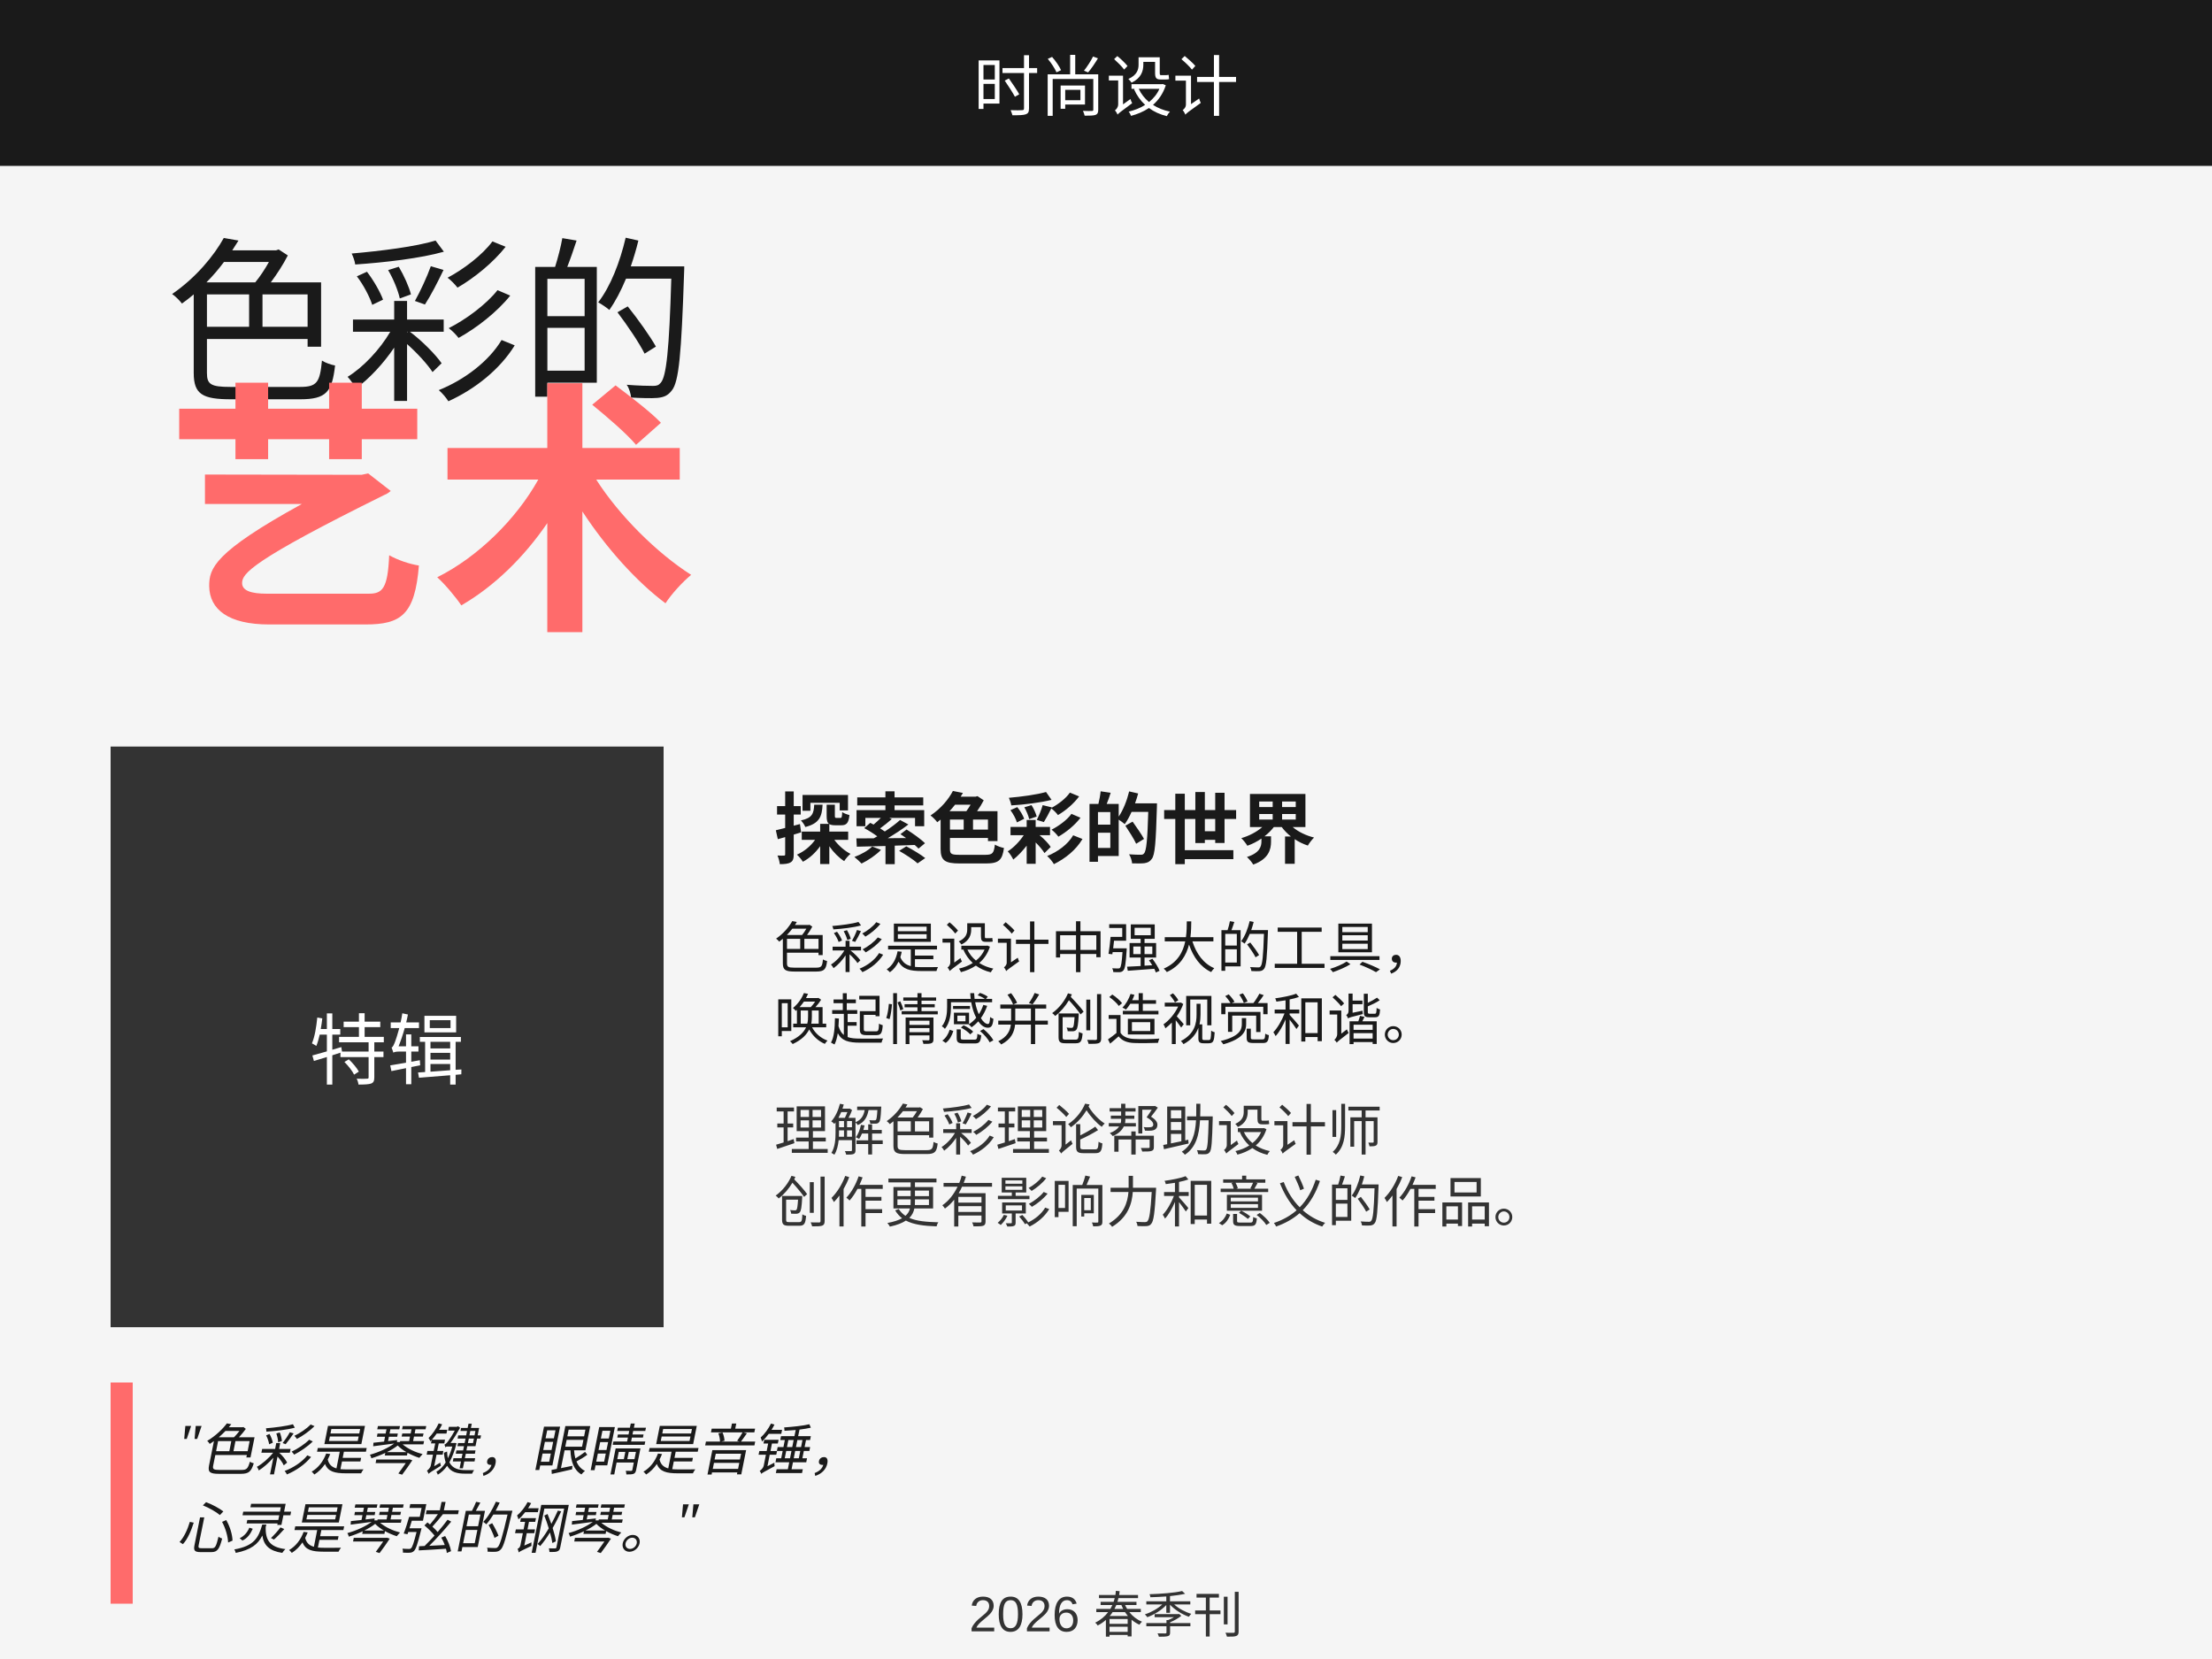
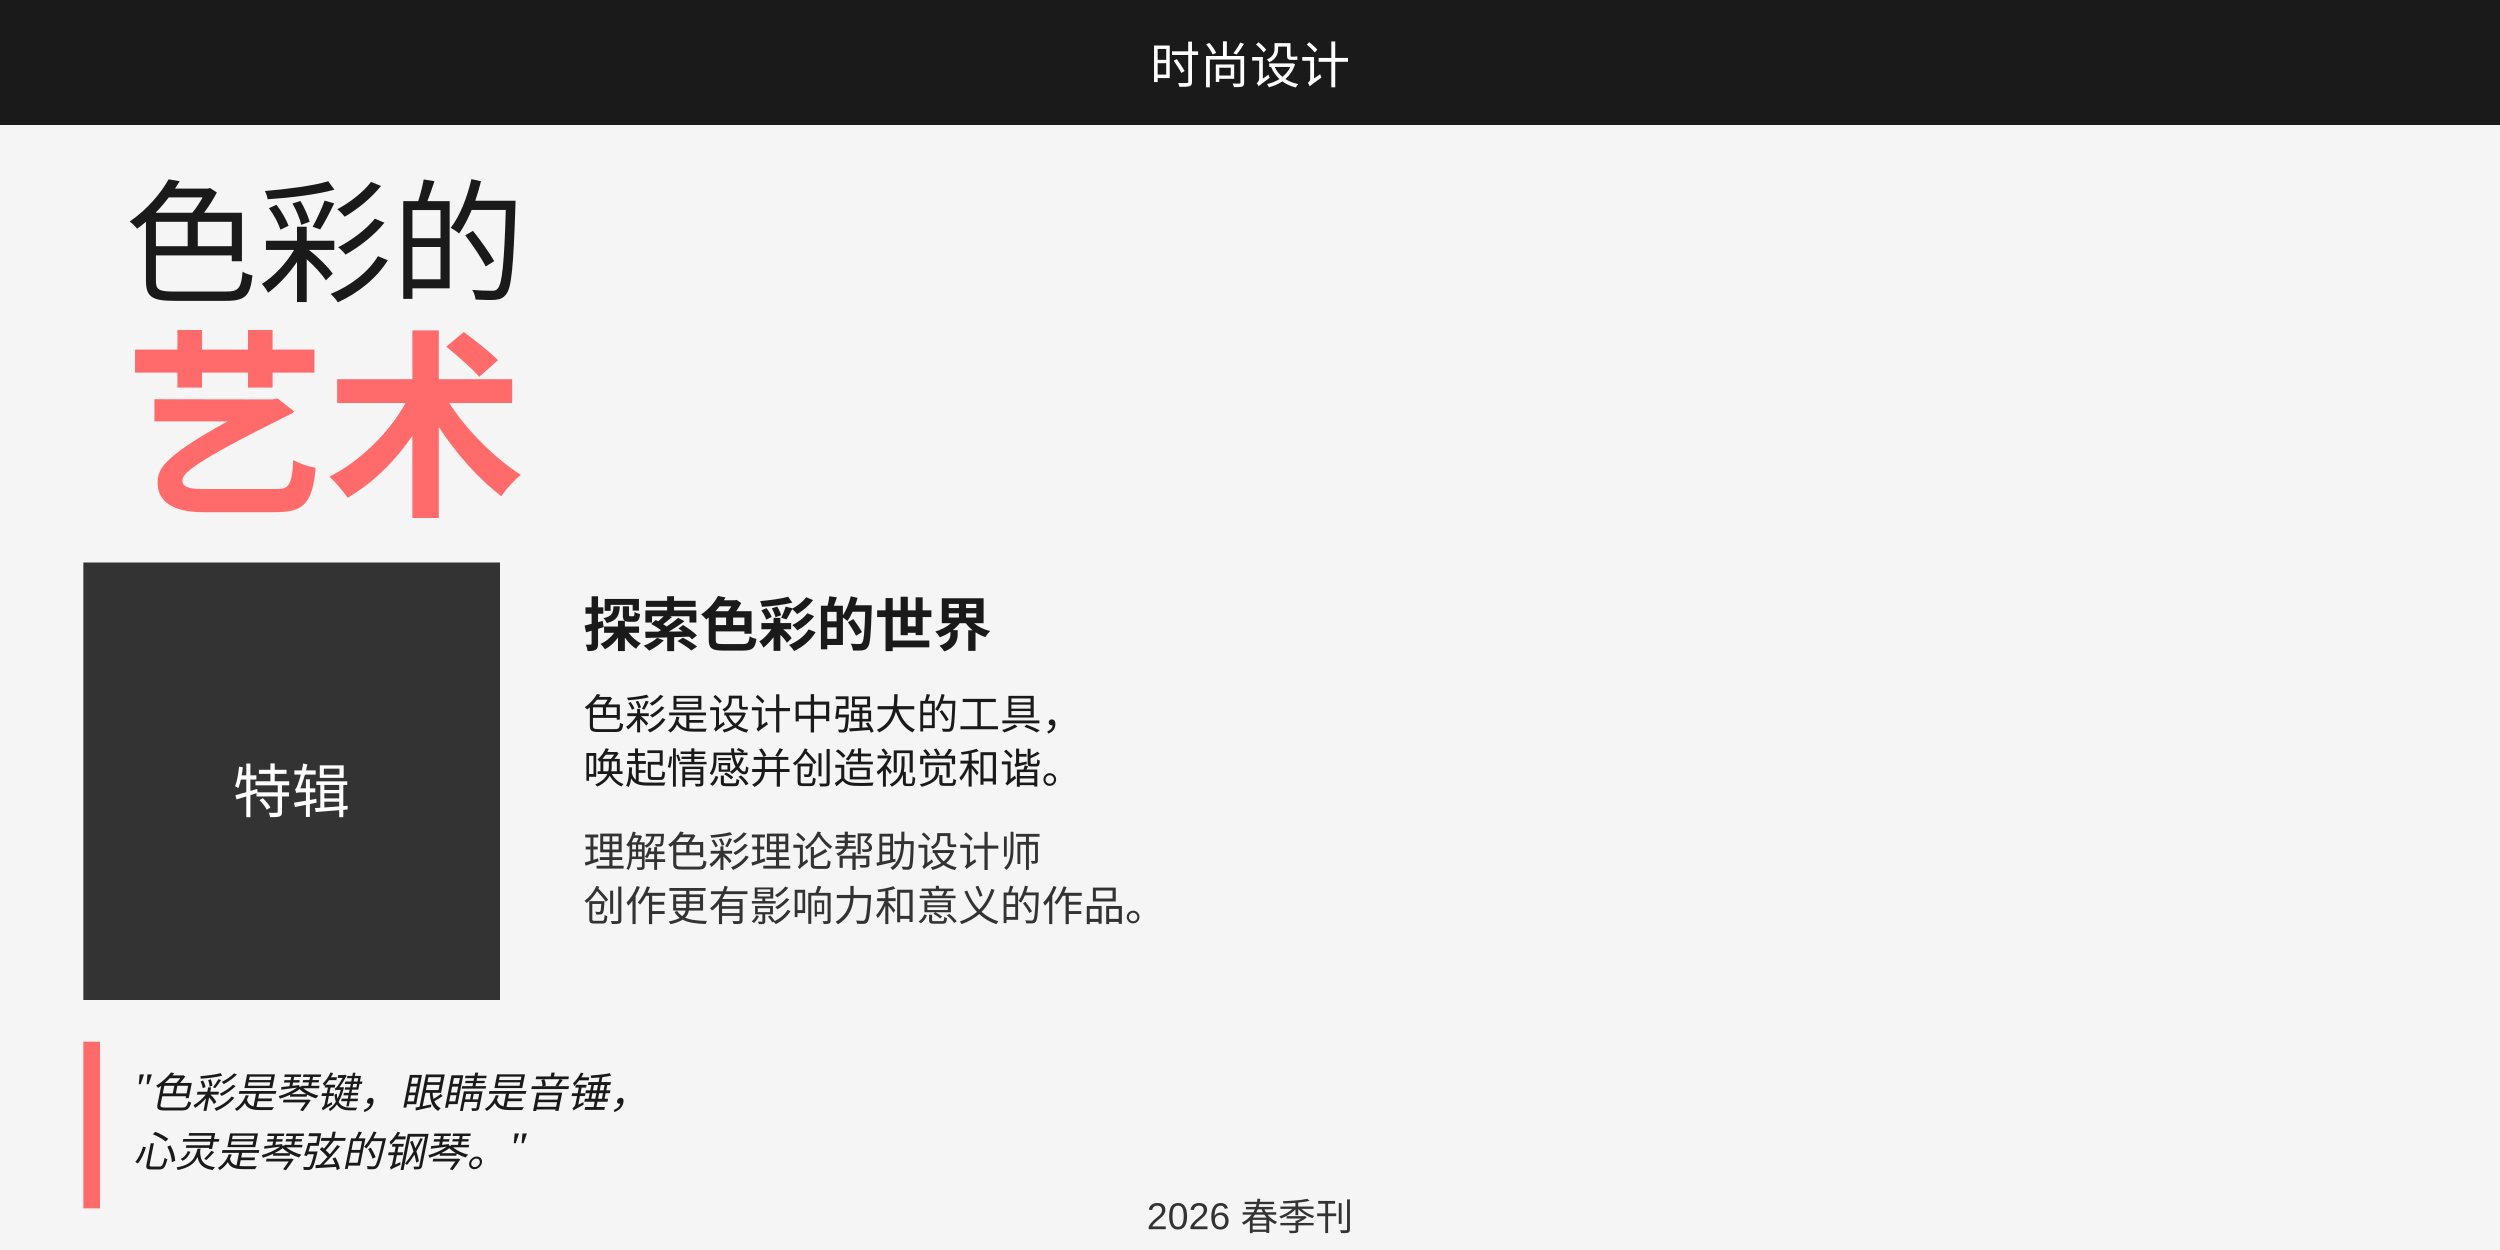
- <svg xmlns="http://www.w3.org/2000/svg" viewBox="0 0 400 300">
-   <rect id="background" class="background" width="400" height="300" fill="#f5f5f5" />
-   <rect id="header-bar" class="primary" x="0" y="0" width="400" height="30" fill="#1a1a1a" />
-   <text id="header-text" class="text" x="200" y="20" text-anchor="middle" font-family="Georgia, serif" font-size="12" fill="#ffffff" data-fixed-color="black">时尚设计</text>
+ <svg xmlns="http://www.w3.org/2000/svg" viewBox="0 0 600 300">
+   <rect id="background" class="background" width="600" height="300" fill="#f5f5f5" />
+   <rect id="header-bar" class="primary" x="0" y="0" width="600" height="30" fill="#1a1a1a" />
+   <text id="header-text" class="text" x="300" y="20" text-anchor="middle" font-family="Georgia, serif" font-size="12" fill="#ffffff" data-fixed-color="black">时尚设计</text>
  <text id="main-title" class="text" x="30" y="70" font-family="Georgia, serif" font-size="32" fill="#1a1a1a" data-fixed-color="black">色彩的</text>
-   <text id="main-subtitle" class="accent" x="30" y="110" font-family="Georgia, serif" font-size="48" font-weight="bold" fill="#ff6b6b" data-fixed-color="black">艺术</text>
+   <text id="main-subtitle" class="accent" x="30" y="120" font-family="Georgia, serif" font-size="48" font-weight="bold" fill="#ff6b6b">艺术</text>
  <rect id="feature-box" class="secondary" x="20" y="135" width="100" height="105" fill="#333333" />
  <text id="feature-text" class="text" x="70" y="195" text-anchor="middle" font-family="Arial, sans-serif" font-size="14" fill="#ffffff" data-fixed-color="black">特辑</text>
  <text id="article-headline" class="text" x="140" y="155" font-family="Georgia, serif" font-size="14" font-weight="bold" fill="#1a1a1a" data-fixed-color="black">探索色彩的世界</text>
  <text id="article-para-1" class="primary" x="140" y="175" font-family="Arial, sans-serif" font-size="10" fill="#1a1a1a" data-fixed-color="black">色彩是设计中强大的工具，</text>
  <text id="article-para-1b" class="primary" x="140" y="188" font-family="Arial, sans-serif" font-size="10" fill="#1a1a1a" data-fixed-color="black">唤起情感并创造视觉和谐。</text>
  <text id="article-para-2" class="secondary" x="140" y="208" font-family="Arial, sans-serif" font-size="10" fill="#333333" data-fixed-color="black">理解色彩理论帮助设计师</text>
  <text id="article-para-2b" class="secondary" x="140" y="221" font-family="Arial, sans-serif" font-size="10" fill="#333333" data-fixed-color="black">创作更有影响力和意义的作品。</text>
  <rect id="quote-bar" class="accent" x="20" y="250" width="4" height="40" fill="#ff6b6b" />
  <text id="quote-text" class="text" x="32" y="265" font-family="Georgia, serif" font-size="10" font-style="italic" fill="#1a1a1a" data-fixed-color="black">"色彩是琴键，眼睛是音锤，</text>
  <text id="quote-text-2" class="text" x="32" y="280" font-family="Georgia, serif" font-size="10" font-style="italic" fill="#1a1a1a" data-fixed-color="black">心灵是琴弦的钢琴。"</text>
-   <text id="footer-text" class="secondary" x="200" y="295" text-anchor="middle" font-family="Arial, sans-serif" font-size="9" fill="#333333" data-fixed-color="black">2026 春季刊</text>
+   <text id="footer-text" class="secondary" x="300" y="295" text-anchor="middle" font-family="Arial, sans-serif" font-size="9" fill="#333333" data-fixed-color="black">2026 春季刊</text>
</svg>
